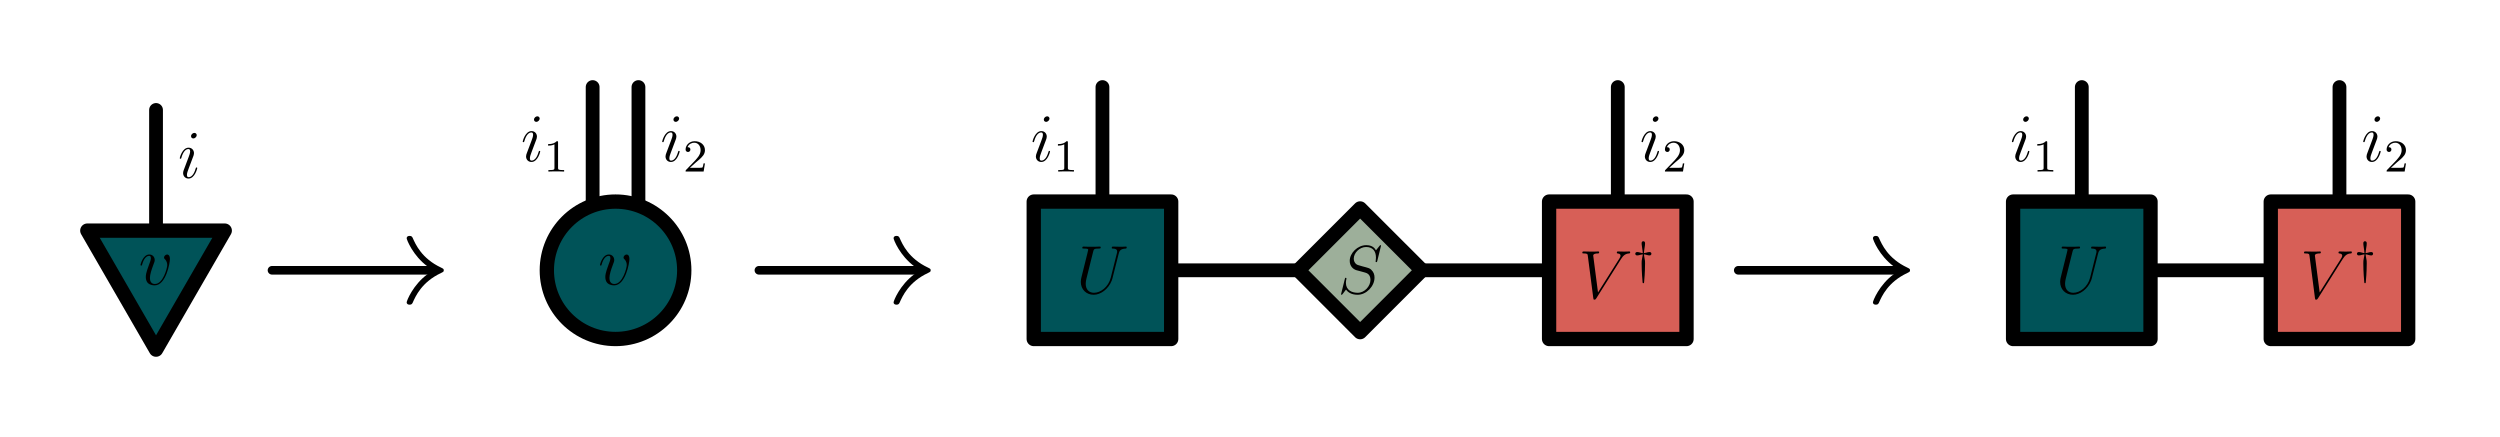
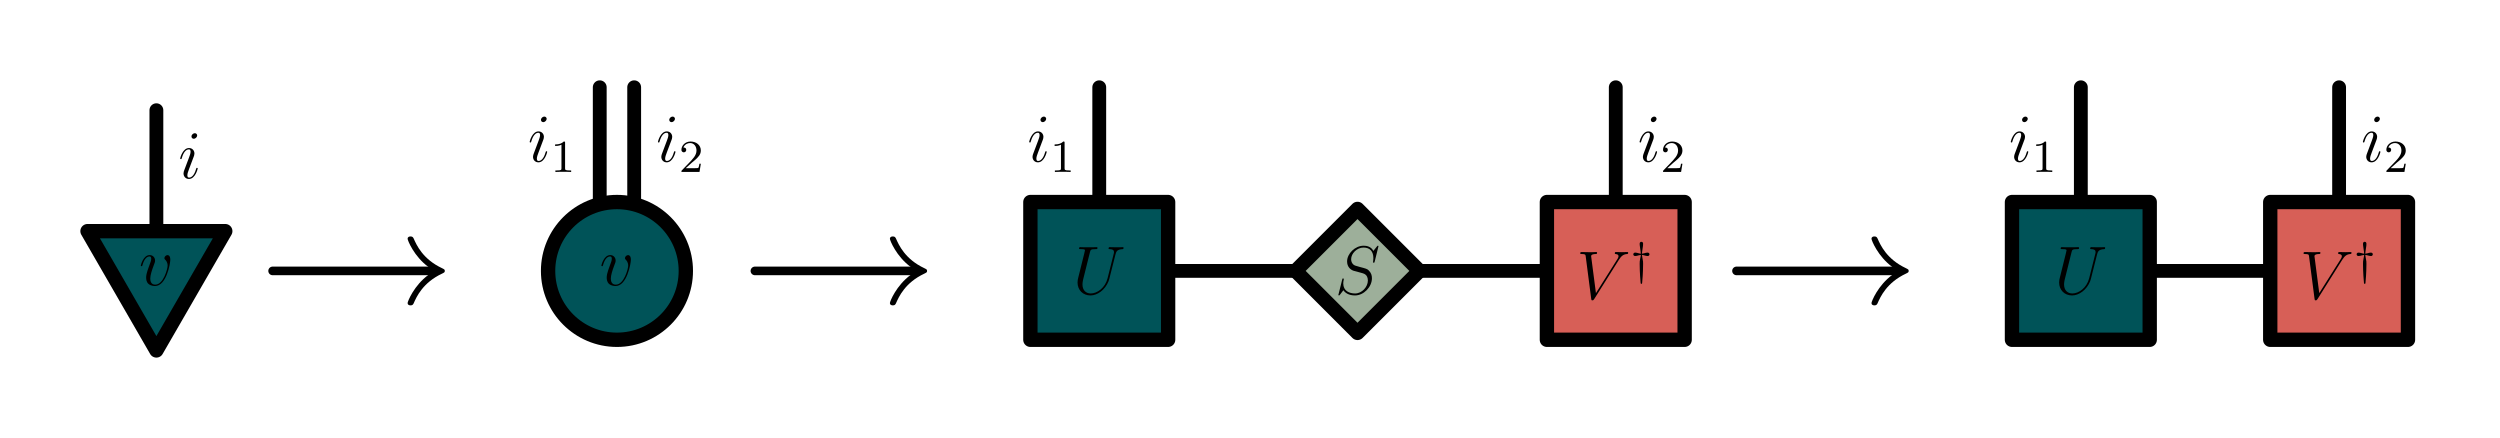
- <svg xmlns="http://www.w3.org/2000/svg" xmlns:xlink="http://www.w3.org/1999/xlink" version="1.1" width="436.606pt" height="76.311pt" viewBox="-16.341 101.062 436.606 76.311">
+ <svg xmlns="http://www.w3.org/2000/svg" xmlns:xlink="http://www.w3.org/1999/xlink" version="1.1" width="435.606pt" height="76.311pt" viewBox="-16.341 101.062 435.606 76.311">
  <defs>
    <path id="g0-121" d="M1.977-3.324C2.168-3.3 2.184-3.3 2.534-3.204C2.654-3.172 2.829-3.132 2.957-3.132C3.268-3.132 3.284-3.395 3.284-3.427C3.284-3.515 3.244-3.73 2.957-3.73C2.774-3.73 2.534-3.666 2.391-3.618C2.184-3.563 2.136-3.555 1.977-3.539C1.993-3.77 2.016-4.009 2.096-4.511C2.144-4.758 2.176-5.005 2.176-5.252C2.176-5.372 2.144-5.611 1.881-5.611C1.578-5.611 1.578-5.324 1.578-5.252C1.578-5.228 1.578-4.949 1.658-4.511C1.722-4.097 1.761-3.826 1.777-3.539C1.586-3.563 1.57-3.563 1.219-3.658C1.1-3.69 .925-3.73 .797-3.73C.486-3.73 .47-3.467 .47-3.435C.47-3.347 .51-3.132 .797-3.132C.98-3.132 1.219-3.196 1.363-3.244C1.57-3.3 1.618-3.308 1.777-3.324C1.761-3.108 1.73-2.949 1.682-2.742C1.578-2.232 1.578-2.152 1.578-1.745C1.578-.255 1.722 1.323 1.745 1.546C1.761 1.658 1.761 1.714 1.873 1.714S1.993 1.658 2.008 1.562C2.048 1.227 2.08 .717 2.104 .367C2.128 .032 2.176-.972 2.176-1.745C2.176-2.104 2.176-2.24 2.08-2.67C2.08-2.694 1.993-3.092 1.977-3.324Z" />
    <path id="g1-83" d="M7.592-8.309C7.592-8.416 7.508-8.416 7.484-8.416C7.436-8.416 7.424-8.404 7.281-8.225C7.209-8.141 6.719-7.52 6.707-7.508C6.312-8.285 5.523-8.416 5.021-8.416C3.503-8.416 2.128-7.03 2.128-5.679C2.128-4.782 2.666-4.256 3.252-4.053C3.383-4.005 4.089-3.814 4.447-3.73C5.057-3.563 5.212-3.515 5.464-3.252C5.511-3.192 5.75-2.917 5.75-2.355C5.75-1.243 4.722-.096 3.527-.096C2.546-.096 1.459-.514 1.459-1.853C1.459-2.08 1.506-2.367 1.542-2.487C1.542-2.523 1.554-2.582 1.554-2.606C1.554-2.654 1.53-2.714 1.435-2.714C1.327-2.714 1.315-2.69 1.267-2.487L.658-.036C.658-.024 .61 .132 .61 .143C.61 .251 .705 .251 .729 .251C.777 .251 .789 .239 .933 .06L1.482-.658C1.769-.227 2.391 .251 3.503 .251C5.045 .251 6.456-1.243 6.456-2.738C6.456-3.24 6.336-3.682 5.882-4.125C5.631-4.376 5.416-4.435 4.316-4.722C3.515-4.937 3.407-4.973 3.192-5.165C2.989-5.368 2.833-5.655 2.833-6.061C2.833-7.066 3.85-8.094 4.985-8.094C6.157-8.094 6.707-7.376 6.707-6.241C6.707-5.93 6.647-5.607 6.647-5.559C6.647-5.452 6.743-5.452 6.779-5.452C6.886-5.452 6.898-5.487 6.946-5.679L7.592-8.309Z" />
    <path id="g1-85" d="M6.049-2.75C5.631-1.076 4.244-.096 3.12-.096C2.26-.096 1.674-.669 1.674-1.662C1.674-1.71 1.674-2.068 1.805-2.594L2.977-7.293C3.084-7.699 3.108-7.819 3.957-7.819C4.172-7.819 4.292-7.819 4.292-8.034C4.292-8.165 4.184-8.165 4.113-8.165C3.897-8.165 3.646-8.141 3.419-8.141H2.008C1.781-8.141 1.53-8.165 1.303-8.165C1.219-8.165 1.076-8.165 1.076-7.938C1.076-7.819 1.16-7.819 1.387-7.819C2.104-7.819 2.104-7.723 2.104-7.592C2.104-7.52 2.02-7.173 1.961-6.97L.921-2.786C.885-2.654 .813-2.331 .813-2.008C.813-.693 1.757 .251 3.061 .251C4.268 .251 5.607-.705 6.217-2.224C6.3-2.427 6.408-2.845 6.48-3.168C6.599-3.599 6.85-4.651 6.934-4.961L7.388-6.755C7.544-7.376 7.639-7.771 8.691-7.819C8.787-7.831 8.835-7.926 8.835-8.034C8.835-8.165 8.727-8.165 8.679-8.165C8.512-8.165 8.297-8.141 8.13-8.141H7.568C6.826-8.141 6.444-8.165 6.432-8.165C6.36-8.165 6.217-8.165 6.217-7.938C6.217-7.819 6.312-7.819 6.396-7.819C7.113-7.795 7.161-7.52 7.161-7.305C7.161-7.197 7.161-7.161 7.113-6.994L6.049-2.75Z" />
    <path id="g1-86" d="M7.4-6.838C7.807-7.484 8.177-7.771 8.787-7.819C8.907-7.831 9.002-7.831 9.002-8.046C9.002-8.094 8.978-8.165 8.871-8.165C8.656-8.165 8.141-8.141 7.926-8.141C7.58-8.141 7.221-8.165 6.886-8.165C6.791-8.165 6.671-8.165 6.671-7.938C6.671-7.831 6.779-7.819 6.826-7.819C7.269-7.783 7.317-7.568 7.317-7.424C7.317-7.245 7.149-6.97 7.137-6.958L3.383-1.004L2.546-7.448C2.546-7.795 3.168-7.819 3.3-7.819C3.479-7.819 3.587-7.819 3.587-8.046C3.587-8.165 3.455-8.165 3.419-8.165C3.216-8.165 2.977-8.141 2.774-8.141H2.104C1.231-8.141 .873-8.165 .861-8.165C.789-8.165 .646-8.165 .646-7.95C.646-7.819 .729-7.819 .921-7.819C1.53-7.819 1.566-7.711 1.602-7.412L2.558-.036C2.594 .215 2.594 .251 2.762 .251C2.905 .251 2.965 .215 3.084 .024L7.4-6.838Z" />
    <path id="g1-105" d="M3.383-1.71C3.383-1.769 3.335-1.817 3.264-1.817C3.156-1.817 3.144-1.781 3.084-1.578C2.774-.49 2.283-.12 1.889-.12C1.745-.12 1.578-.155 1.578-.514C1.578-.837 1.722-1.196 1.853-1.554L2.69-3.778C2.726-3.873 2.809-4.089 2.809-4.316C2.809-4.818 2.451-5.272 1.865-5.272C.765-5.272 .323-3.539 .323-3.443C.323-3.395 .371-3.335 .454-3.335C.562-3.335 .574-3.383 .622-3.551C.909-4.555 1.363-5.033 1.829-5.033C1.937-5.033 2.14-5.021 2.14-4.639C2.14-4.328 1.985-3.933 1.889-3.67L1.052-1.447C.98-1.255 .909-1.064 .909-.849C.909-.311 1.279 .12 1.853 .12C2.953 .12 3.383-1.626 3.383-1.71ZM3.288-7.46C3.288-7.639 3.144-7.855 2.881-7.855C2.606-7.855 2.295-7.592 2.295-7.281C2.295-6.982 2.546-6.886 2.69-6.886C3.013-6.886 3.288-7.197 3.288-7.46Z" />
    <path id="g1-118" d="M5.464-4.471C5.464-5.224 5.081-5.272 4.985-5.272C4.698-5.272 4.435-4.985 4.435-4.746C4.435-4.603 4.519-4.519 4.567-4.471C4.686-4.364 4.997-4.041 4.997-3.419C4.997-2.917 4.28-.12 2.845-.12C2.116-.12 1.973-.729 1.973-1.172C1.973-1.769 2.248-2.606 2.57-3.467C2.762-3.957 2.809-4.077 2.809-4.316C2.809-4.818 2.451-5.272 1.865-5.272C.765-5.272 .323-3.539 .323-3.443C.323-3.395 .371-3.335 .454-3.335C.562-3.335 .574-3.383 .622-3.551C.909-4.579 1.375-5.033 1.829-5.033C1.937-5.033 2.14-5.033 2.14-4.639C2.14-4.328 2.008-3.981 1.829-3.527C1.255-1.997 1.255-1.626 1.255-1.339C1.255-1.076 1.291-.586 1.662-.251C2.092 .12 2.69 .12 2.798 .12C4.782 .12 5.464-3.79 5.464-4.471Z" />
    <path id="g2-49" d="M2.503-5.077C2.503-5.292 2.487-5.3 2.271-5.3C1.945-4.981 1.522-4.79 .765-4.79V-4.527C.98-4.527 1.411-4.527 1.873-4.742V-.654C1.873-.359 1.849-.263 1.092-.263H.813V0C1.14-.024 1.825-.024 2.184-.024S3.236-.024 3.563 0V-.263H3.284C2.527-.263 2.503-.359 2.503-.654V-5.077Z" />
    <path id="g2-50" d="M2.248-1.626C2.375-1.745 2.71-2.008 2.837-2.12C3.332-2.574 3.802-3.013 3.802-3.738C3.802-4.686 3.005-5.3 2.008-5.3C1.052-5.3 .422-4.575 .422-3.866C.422-3.475 .733-3.419 .845-3.419C1.012-3.419 1.259-3.539 1.259-3.842C1.259-4.256 .861-4.256 .765-4.256C.996-4.838 1.53-5.037 1.921-5.037C2.662-5.037 3.045-4.407 3.045-3.738C3.045-2.909 2.463-2.303 1.522-1.339L.518-.303C.422-.215 .422-.199 .422 0H3.571L3.802-1.427H3.555C3.531-1.267 3.467-.869 3.371-.717C3.324-.654 2.718-.654 2.59-.654H1.172L2.248-1.626Z" />
  </defs>
  <g id="page1">
    <g transform="translate(-16.3406 101.062)scale(.996264)">
      <path d="M27.352 47.381V19.276" fill="none" stroke="#000000" stroke-linecap="round" stroke-linejoin="round" stroke-miterlimit="10.037" stroke-width="2.417" />
    </g>
    <use x="14.727" y="132.125" xlink:href="#g1-105" />
    <g transform="translate(-16.3406 101.062)scale(.996264)">
      <path d="M27.352 61.289L39.397 40.427H15.307L27.352 61.289Z" fill="#005358" />
    </g>
    <g transform="translate(-16.3406 101.062)scale(.996264)">
      <path d="M27.352 61.289L39.397 40.427H15.307L27.352 61.289Z" fill="none" stroke="#000000" stroke-linecap="round" stroke-linejoin="round" stroke-miterlimit="10.037" stroke-width="2.509" />
    </g>
    <use x="7.869" y="150.78" xlink:href="#g1-118" />
    <g transform="translate(-16.3406 101.062)scale(.996264)">
      <path d="M74.945 47.381H47.678" fill="none" stroke="#000000" stroke-linecap="round" stroke-linejoin="round" stroke-miterlimit="10.037" stroke-width="1.506" />
    </g>
    <g transform="translate(-16.3406 101.062)scale(.996264)">
      <path d="M74.945 46.704C72.405 44.841 71.287 42.029 71.287 41.758C71.287 41.453 71.558 41.352 71.795 41.352C72.168 41.352 72.236 41.521 72.337 41.691C72.845 42.842 73.929 45.315 77.316 46.907C77.723 47.11 77.791 47.144 77.791 47.381S77.723 47.652 77.316 47.855C73.929 49.447 72.845 51.92 72.337 53.072C72.236 53.241 72.168 53.41 71.795 53.41C71.558 53.41 71.287 53.309 71.287 53.004C71.287 52.733 72.405 49.922 74.945 48.059V46.704Z" fill="#000000" />
    </g>
    <g transform="translate(-16.3406 101.062)scale(.996264)">
-       <path d="M103.888 47.381V15.261" fill="none" stroke="#000000" stroke-linecap="round" stroke-linejoin="round" stroke-miterlimit="10.037" stroke-width="2.417" />
+       <path d="M104.892 47.381V15.261" fill="none" stroke="#000000" stroke-linecap="round" stroke-linejoin="round" stroke-miterlimit="10.037" stroke-width="2.417" />
    </g>
-     <use x="74.623" y="129.229" xlink:href="#g1-105" />
-     <use x="78.617" y="131.022" xlink:href="#g2-49" />
+     <use x="75.623" y="129.229" xlink:href="#g1-105" />
+     <use x="79.617" y="131.022" xlink:href="#g2-49" />
    <g transform="translate(-16.3406 101.062)scale(.996264)">
-       <path d="M111.918 47.381V15.261" fill="none" stroke="#000000" stroke-linecap="round" stroke-linejoin="round" stroke-miterlimit="10.037" stroke-width="2.417" />
+       <path d="M110.914 47.381V15.261" fill="none" stroke="#000000" stroke-linecap="round" stroke-linejoin="round" stroke-miterlimit="10.037" stroke-width="2.417" />
    </g>
-     <use x="98.977" y="129.229" xlink:href="#g1-105" />
-     <use x="102.971" y="131.022" xlink:href="#g2-50" />
+     <use x="97.977" y="129.229" xlink:href="#g1-105" />
+     <use x="101.971" y="131.022" xlink:href="#g2-50" />
    <g transform="translate(-16.3406 101.062)scale(.996264)">
      <path d="M119.948 47.381C119.948 40.729 114.555 35.336 107.903 35.336S95.858 40.729 95.858 47.381C95.858 54.033 101.251 59.426 107.903 59.426S119.948 54.033 119.948 47.381Z" fill="#005358" />
    </g>
    <g transform="translate(-16.3406 101.062)scale(.996264)">
      <path d="M119.948 47.381C119.948 40.729 114.555 35.336 107.903 35.336S95.858 40.729 95.858 47.381C95.858 54.033 101.251 59.426 107.903 59.426S119.948 54.033 119.948 47.381Z" fill="none" stroke="#000000" stroke-linecap="round" stroke-linejoin="round" stroke-miterlimit="10.037" stroke-width="2.509" />
    </g>
    <use x="88.119" y="150.78" xlink:href="#g1-118" />
    <g transform="translate(-16.3406 101.062)scale(.996264)">
-       <path d="M160.3 47.381H133.032" fill="none" stroke="#000000" stroke-linecap="round" stroke-linejoin="round" stroke-miterlimit="10.037" stroke-width="1.506" />
+       <path d="M159.296 47.381H132.029" fill="none" stroke="#000000" stroke-linecap="round" stroke-linejoin="round" stroke-miterlimit="10.037" stroke-width="1.506" />
    </g>
    <g transform="translate(-16.3406 101.062)scale(.996264)">
-       <path d="M160.3 46.704C157.759 44.841 156.641 42.029 156.641 41.758C156.641 41.453 156.912 41.352 157.149 41.352C157.522 41.352 157.59 41.521 157.691 41.691C158.199 42.842 159.283 45.315 162.671 46.907C163.077 47.11 163.145 47.144 163.145 47.381S163.077 47.652 162.671 47.855C159.283 49.447 158.199 51.92 157.691 53.072C157.59 53.241 157.522 53.41 157.149 53.41C156.912 53.41 156.641 53.309 156.641 53.004C156.641 52.733 157.759 49.922 160.3 48.059V46.704Z" fill="#000000" />
+       <path d="M159.296 46.704C156.755 44.841 155.638 42.029 155.638 41.758C155.638 41.453 155.909 41.352 156.146 41.352C156.518 41.352 156.586 41.521 156.688 41.691C157.196 42.842 158.28 45.315 161.667 46.907C162.073 47.11 162.141 47.144 162.141 47.381S162.073 47.652 161.667 47.855C158.28 49.447 157.196 51.92 156.688 53.072C156.586 53.241 156.518 53.41 156.146 53.41C155.909 53.41 155.638 53.309 155.638 53.004C155.638 52.733 156.755 49.922 159.296 48.059V46.704Z" fill="#000000" />
    </g>
    <g transform="translate(-16.3406 101.062)scale(.996264)">
-       <path d="M193.257 47.381H238.426" fill="none" stroke="#000000" stroke-linecap="round" stroke-linejoin="round" stroke-miterlimit="10.037" stroke-width="2.417" />
+       <path d="M192.254 47.381H237.422" fill="none" stroke="#000000" stroke-linecap="round" stroke-linejoin="round" stroke-miterlimit="10.037" stroke-width="2.417" />
    </g>
    <g transform="translate(-16.3406 101.062)scale(.996264)">
-       <path d="M238.426 47.381H283.595" fill="none" stroke="#000000" stroke-linecap="round" stroke-linejoin="round" stroke-miterlimit="10.037" stroke-width="2.417" />
+       <path d="M237.422 47.381H282.591" fill="none" stroke="#000000" stroke-linecap="round" stroke-linejoin="round" stroke-miterlimit="10.037" stroke-width="2.417" />
    </g>
    <g transform="translate(-16.3406 101.062)scale(.996264)">
-       <path d="M193.257 47.381V15.261" fill="none" stroke="#000000" stroke-linecap="round" stroke-linejoin="round" stroke-miterlimit="10.037" stroke-width="2.417" />
+       <path d="M192.254 47.381V15.261" fill="none" stroke="#000000" stroke-linecap="round" stroke-linejoin="round" stroke-miterlimit="10.037" stroke-width="2.417" />
    </g>
-     <use x="163.659" y="129.229" xlink:href="#g1-105" />
-     <use x="167.652" y="131.022" xlink:href="#g2-49" />
+     <use x="162.659" y="129.229" xlink:href="#g1-105" />
+     <use x="166.652" y="131.022" xlink:href="#g2-49" />
    <g transform="translate(-16.3406 101.062)scale(.996264)">
-       <path d="M283.595 47.381V15.261" fill="none" stroke="#000000" stroke-linecap="round" stroke-linejoin="round" stroke-miterlimit="10.037" stroke-width="2.417" />
+       <path d="M282.591 47.381V15.261" fill="none" stroke="#000000" stroke-linecap="round" stroke-linejoin="round" stroke-miterlimit="10.037" stroke-width="2.417" />
    </g>
-     <use x="270.013" y="129.229" xlink:href="#g1-105" />
-     <use x="274.006" y="131.022" xlink:href="#g2-50" />
+     <use x="269.013" y="129.229" xlink:href="#g1-105" />
+     <use x="273.006" y="131.022" xlink:href="#g2-50" />
    <g transform="translate(-16.3406 101.062)scale(.996264)">
-       <path d="M181.212 59.426H205.302V35.336H181.212V59.426Z" fill="#005358" />
+       <path d="M180.209 59.426H204.299V35.336H180.209V59.426Z" fill="#005358" />
    </g>
    <g transform="translate(-16.3406 101.062)scale(.996264)">
-       <path d="M181.212 59.426H205.302V35.336H181.212V59.426Z" fill="none" stroke="#000000" stroke-linecap="round" stroke-linejoin="round" stroke-miterlimit="10.037" stroke-width="2.509" />
+       <path d="M180.209 59.426H204.299V35.336H180.209V59.426Z" fill="none" stroke="#000000" stroke-linecap="round" stroke-linejoin="round" stroke-miterlimit="10.037" stroke-width="2.509" />
    </g>
-     <use x="171.599" y="152.291" xlink:href="#g1-85" />
+     <use x="170.599" y="152.291" xlink:href="#g1-85" />
    <g transform="translate(-16.3406 101.062)scale(.996264)">
-       <path d="M238.426 58.222L249.267 47.381L238.426 36.541L227.586 47.381L238.426 58.222Z" fill="#9daf9a" />
+       <path d="M237.422 58.222L248.263 47.381L237.422 36.541L226.582 47.381L237.422 58.222Z" fill="#9daf9a" />
    </g>
    <g transform="translate(-16.3406 101.062)scale(.996264)">
-       <path d="M238.426 58.222L249.267 47.381L238.426 36.541L227.586 47.381L238.426 58.222Z" fill="none" stroke="#000000" stroke-linecap="round" stroke-linejoin="round" stroke-miterlimit="10.037" stroke-width="2.509" />
+       <path d="M237.422 58.222L248.263 47.381L237.422 36.541L226.582 47.381L237.422 58.222Z" fill="none" stroke="#000000" stroke-linecap="round" stroke-linejoin="round" stroke-miterlimit="10.037" stroke-width="2.509" />
    </g>
-     <use x="217.251" y="152.291" xlink:href="#g1-83" />
+     <use x="216.251" y="152.291" xlink:href="#g1-83" />
    <g transform="translate(-16.3406 101.062)scale(.996264)">
-       <path d="M271.55 59.426H295.64V35.336H271.55V59.426Z" fill="#d75f57" />
+       <path d="M270.546 59.426H294.636V35.336H270.546V59.426Z" fill="#d75f57" />
    </g>
    <g transform="translate(-16.3406 101.062)scale(.996264)">
-       <path d="M271.55 59.426H295.64V35.336H271.55V59.426Z" fill="none" stroke="#000000" stroke-linecap="round" stroke-linejoin="round" stroke-miterlimit="10.037" stroke-width="2.509" />
+       <path d="M270.546 59.426H294.636V35.336H270.546V59.426Z" fill="none" stroke="#000000" stroke-linecap="round" stroke-linejoin="round" stroke-miterlimit="10.037" stroke-width="2.509" />
    </g>
-     <use x="259.355" y="153.143" xlink:href="#g1-86" />
-     <use x="268.78" y="148.805" xlink:href="#g0-121" />
+     <use x="258.355" y="153.143" xlink:href="#g1-86" />
+     <use x="267.781" y="148.805" xlink:href="#g0-121" />
    <g transform="translate(-16.3406 101.062)scale(.996264)">
-       <path d="M331.976 47.381H304.709" fill="none" stroke="#000000" stroke-linecap="round" stroke-linejoin="round" stroke-miterlimit="10.037" stroke-width="1.506" />
+       <path d="M330.972 47.381H303.705" fill="none" stroke="#000000" stroke-linecap="round" stroke-linejoin="round" stroke-miterlimit="10.037" stroke-width="1.506" />
    </g>
    <g transform="translate(-16.3406 101.062)scale(.996264)">
-       <path d="M331.976 46.704C329.436 44.841 328.318 42.029 328.318 41.758C328.318 41.453 328.589 41.352 328.826 41.352C329.199 41.352 329.266 41.521 329.368 41.691C329.876 42.842 330.96 45.315 334.347 46.907C334.754 47.11 334.821 47.144 334.821 47.381S334.754 47.652 334.347 47.855C330.96 49.447 329.876 51.92 329.368 53.072C329.266 53.241 329.199 53.41 328.826 53.41C328.589 53.41 328.318 53.309 328.318 53.004C328.318 52.733 329.436 49.922 331.976 48.059V46.704Z" fill="#000000" />
+       <path d="M330.972 46.704C328.432 44.841 327.314 42.029 327.314 41.758C327.314 41.453 327.585 41.352 327.822 41.352C328.195 41.352 328.263 41.521 328.364 41.691C328.872 42.842 329.956 45.315 333.344 46.907C333.75 47.11 333.818 47.144 333.818 47.381S333.75 47.652 333.344 47.855C329.956 49.447 328.872 51.92 328.364 53.072C328.263 53.241 328.195 53.41 327.822 53.41C327.585 53.41 327.314 53.309 327.314 53.004C327.314 52.733 328.432 49.922 330.972 48.059V46.704Z" fill="#000000" />
    </g>
    <g transform="translate(-16.3406 101.062)scale(.996264)">
-       <path d="M364.934 47.381H410.103" fill="none" stroke="#000000" stroke-linecap="round" stroke-linejoin="round" stroke-miterlimit="10.037" stroke-width="2.417" />
+       <path d="M363.93 47.381H409.099" fill="none" stroke="#000000" stroke-linecap="round" stroke-linejoin="round" stroke-miterlimit="10.037" stroke-width="2.417" />
    </g>
    <g transform="translate(-16.3406 101.062)scale(.996264)">
-       <path d="M364.934 47.381V15.261" fill="none" stroke="#000000" stroke-linecap="round" stroke-linejoin="round" stroke-miterlimit="10.037" stroke-width="2.417" />
+       <path d="M363.93 47.381V15.261" fill="none" stroke="#000000" stroke-linecap="round" stroke-linejoin="round" stroke-miterlimit="10.037" stroke-width="2.417" />
    </g>
-     <use x="334.694" y="129.229" xlink:href="#g1-105" />
-     <use x="338.688" y="131.022" xlink:href="#g2-49" />
+     <use x="333.694" y="129.229" xlink:href="#g1-105" />
+     <use x="337.688" y="131.022" xlink:href="#g2-49" />
    <g transform="translate(-16.3406 101.062)scale(.996264)">
-       <path d="M410.103 47.381V15.261" fill="none" stroke="#000000" stroke-linecap="round" stroke-linejoin="round" stroke-miterlimit="10.037" stroke-width="2.417" />
+       <path d="M409.099 47.381V15.261" fill="none" stroke="#000000" stroke-linecap="round" stroke-linejoin="round" stroke-miterlimit="10.037" stroke-width="2.417" />
    </g>
-     <use x="396.048" y="129.229" xlink:href="#g1-105" />
-     <use x="400.041" y="131.022" xlink:href="#g2-50" />
+     <use x="395.048" y="129.229" xlink:href="#g1-105" />
+     <use x="399.041" y="131.022" xlink:href="#g2-50" />
    <g transform="translate(-16.3406 101.062)scale(.996264)">
-       <path d="M352.889 59.426H376.979V35.336H352.889V59.426Z" fill="#005358" />
+       <path d="M351.885 59.426H375.975V35.336H351.885V59.426Z" fill="#005358" />
    </g>
    <g transform="translate(-16.3406 101.062)scale(.996264)">
-       <path d="M352.889 59.426H376.979V35.336H352.889V59.426Z" fill="none" stroke="#000000" stroke-linecap="round" stroke-linejoin="round" stroke-miterlimit="10.037" stroke-width="2.509" />
+       <path d="M351.885 59.426H375.975V35.336H351.885V59.426Z" fill="none" stroke="#000000" stroke-linecap="round" stroke-linejoin="round" stroke-miterlimit="10.037" stroke-width="2.509" />
    </g>
-     <use x="342.634" y="152.291" xlink:href="#g1-85" />
+     <use x="341.634" y="152.291" xlink:href="#g1-85" />
    <g transform="translate(-16.3406 101.062)scale(.996264)">
-       <path d="M398.058 59.426H422.148V35.336H398.058V59.426Z" fill="#d75f57" />
+       <path d="M397.054 59.426H421.144V35.336H397.054V59.426Z" fill="#d75f57" />
    </g>
    <g transform="translate(-16.3406 101.062)scale(.996264)">
-       <path d="M398.058 59.426H422.148V35.336H398.058V59.426Z" fill="none" stroke="#000000" stroke-linecap="round" stroke-linejoin="round" stroke-miterlimit="10.037" stroke-width="2.509" />
+       <path d="M397.054 59.426H421.144V35.336H397.054V59.426Z" fill="none" stroke="#000000" stroke-linecap="round" stroke-linejoin="round" stroke-miterlimit="10.037" stroke-width="2.509" />
    </g>
-     <use x="385.39" y="153.143" xlink:href="#g1-86" />
-     <use x="394.816" y="148.805" xlink:href="#g0-121" />
+     <use x="384.39" y="153.143" xlink:href="#g1-86" />
+     <use x="393.816" y="148.805" xlink:href="#g0-121" />
  </g>
</svg>
